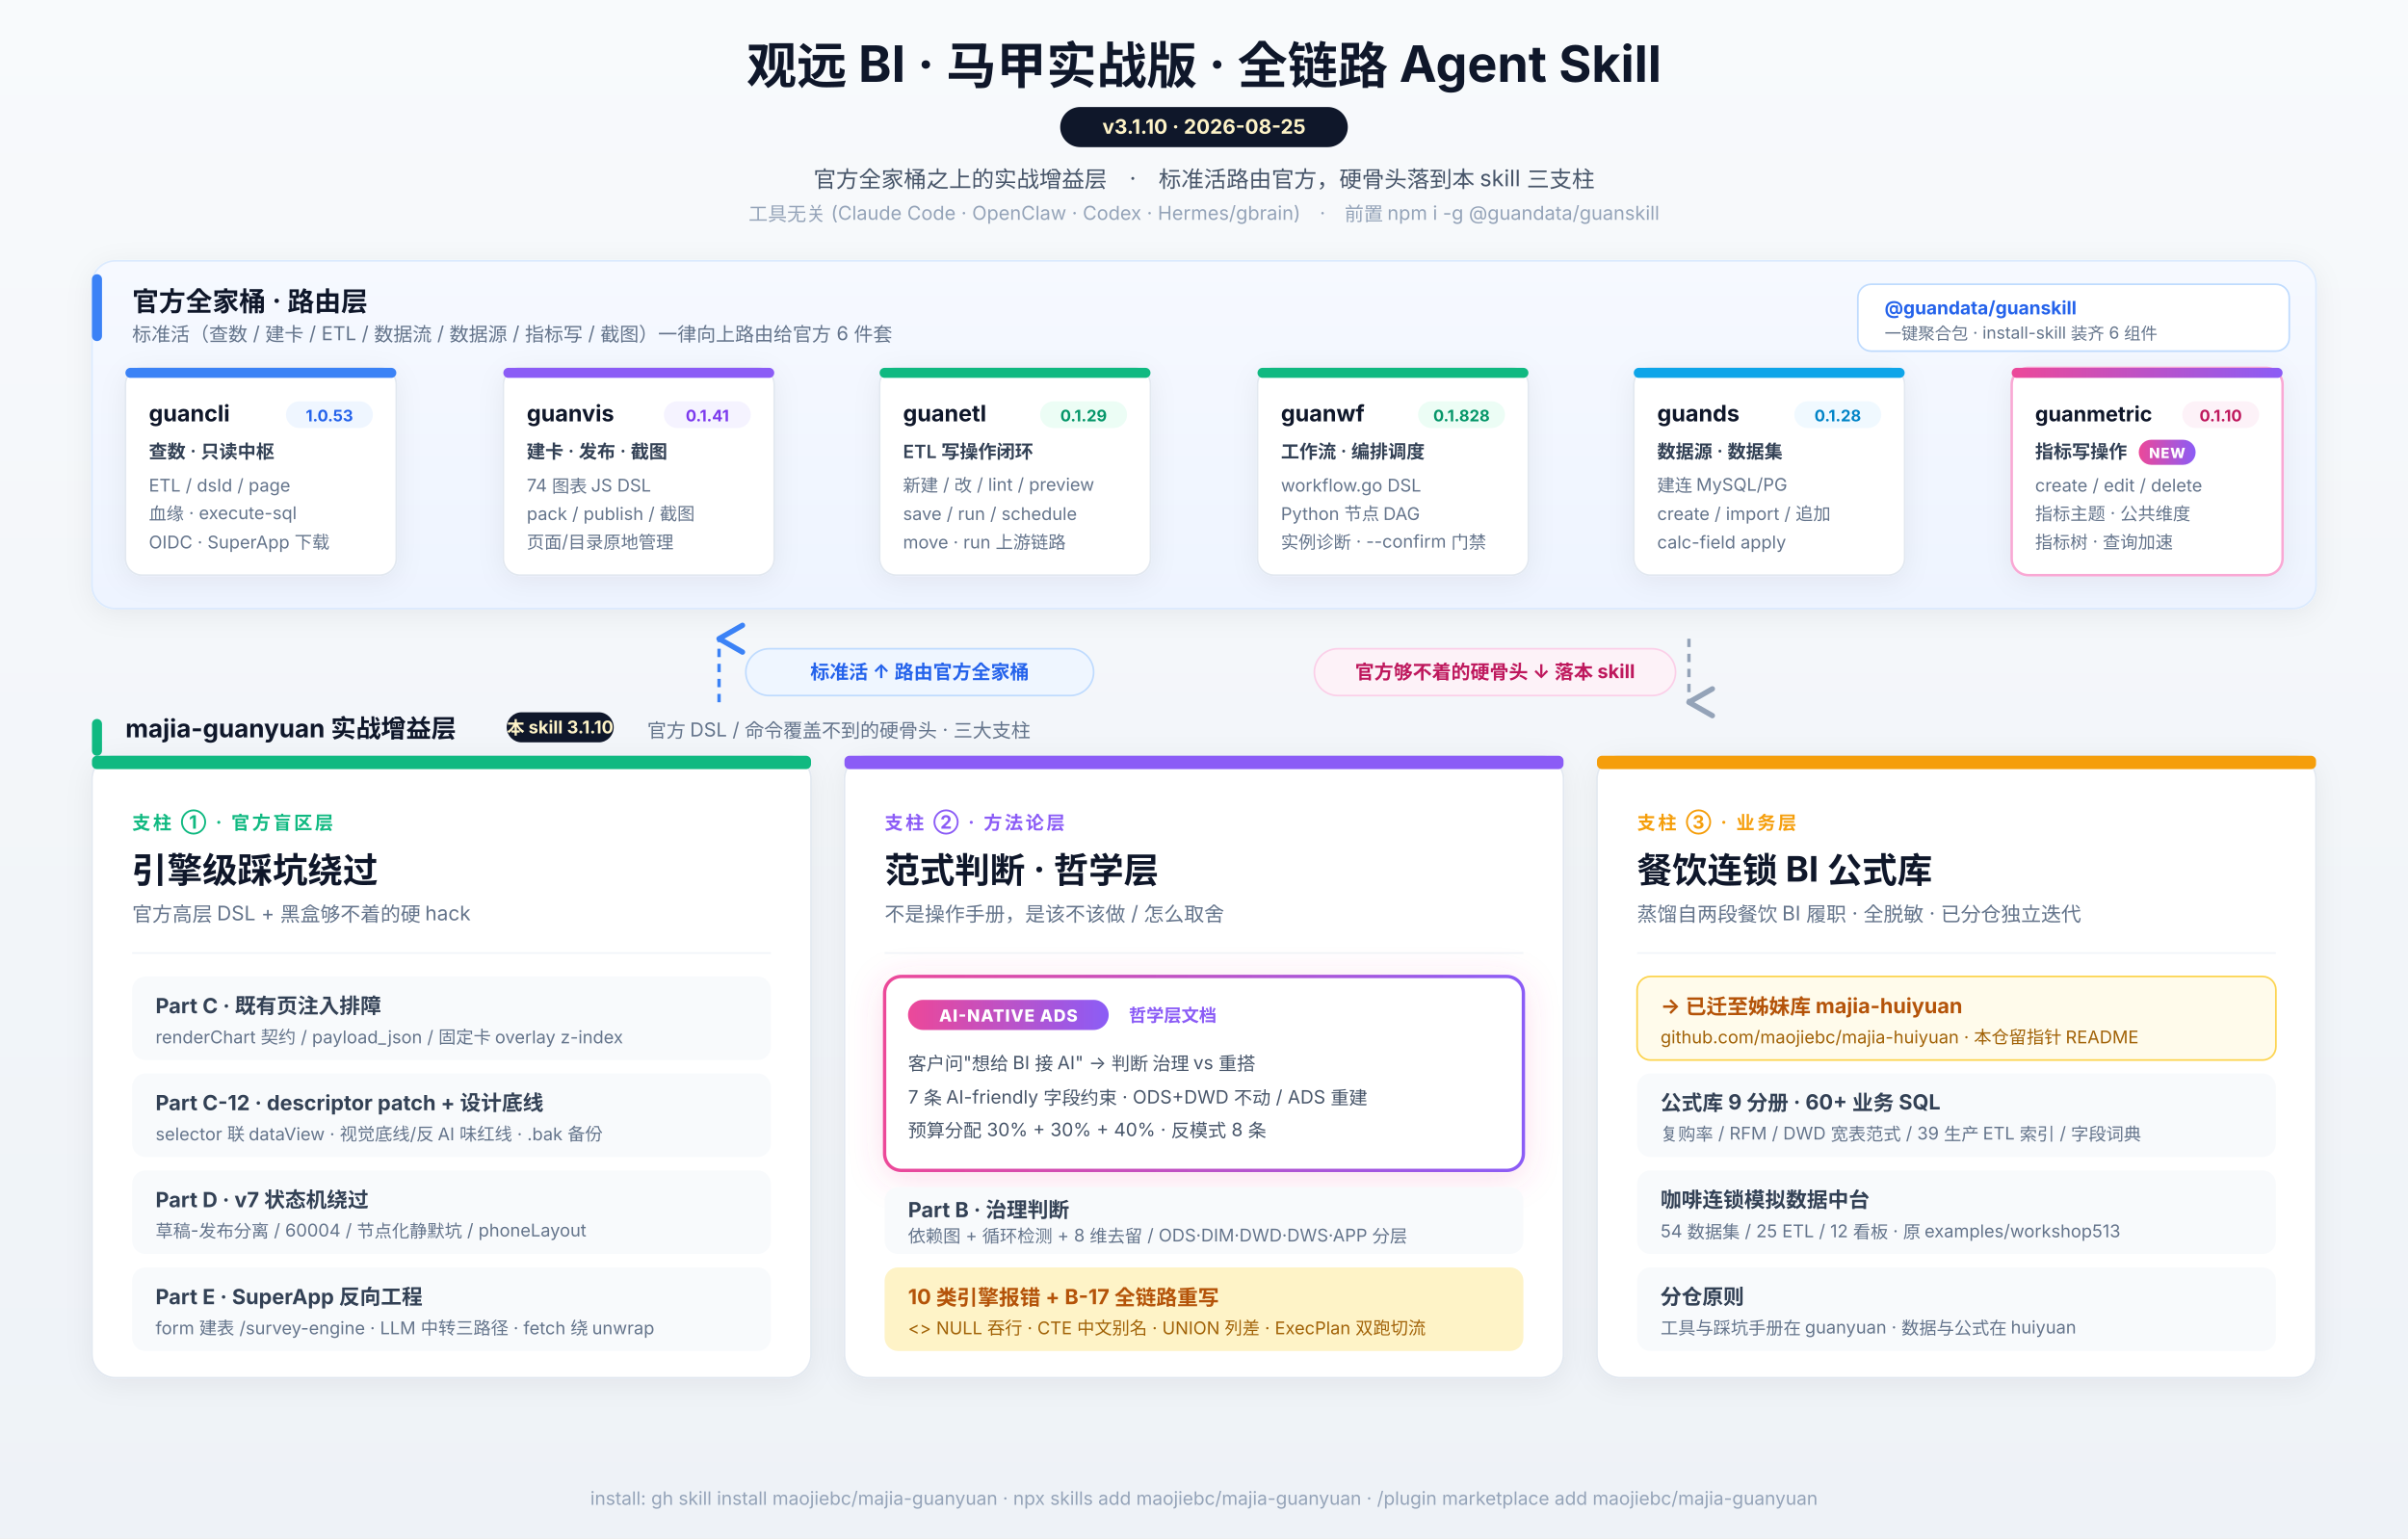
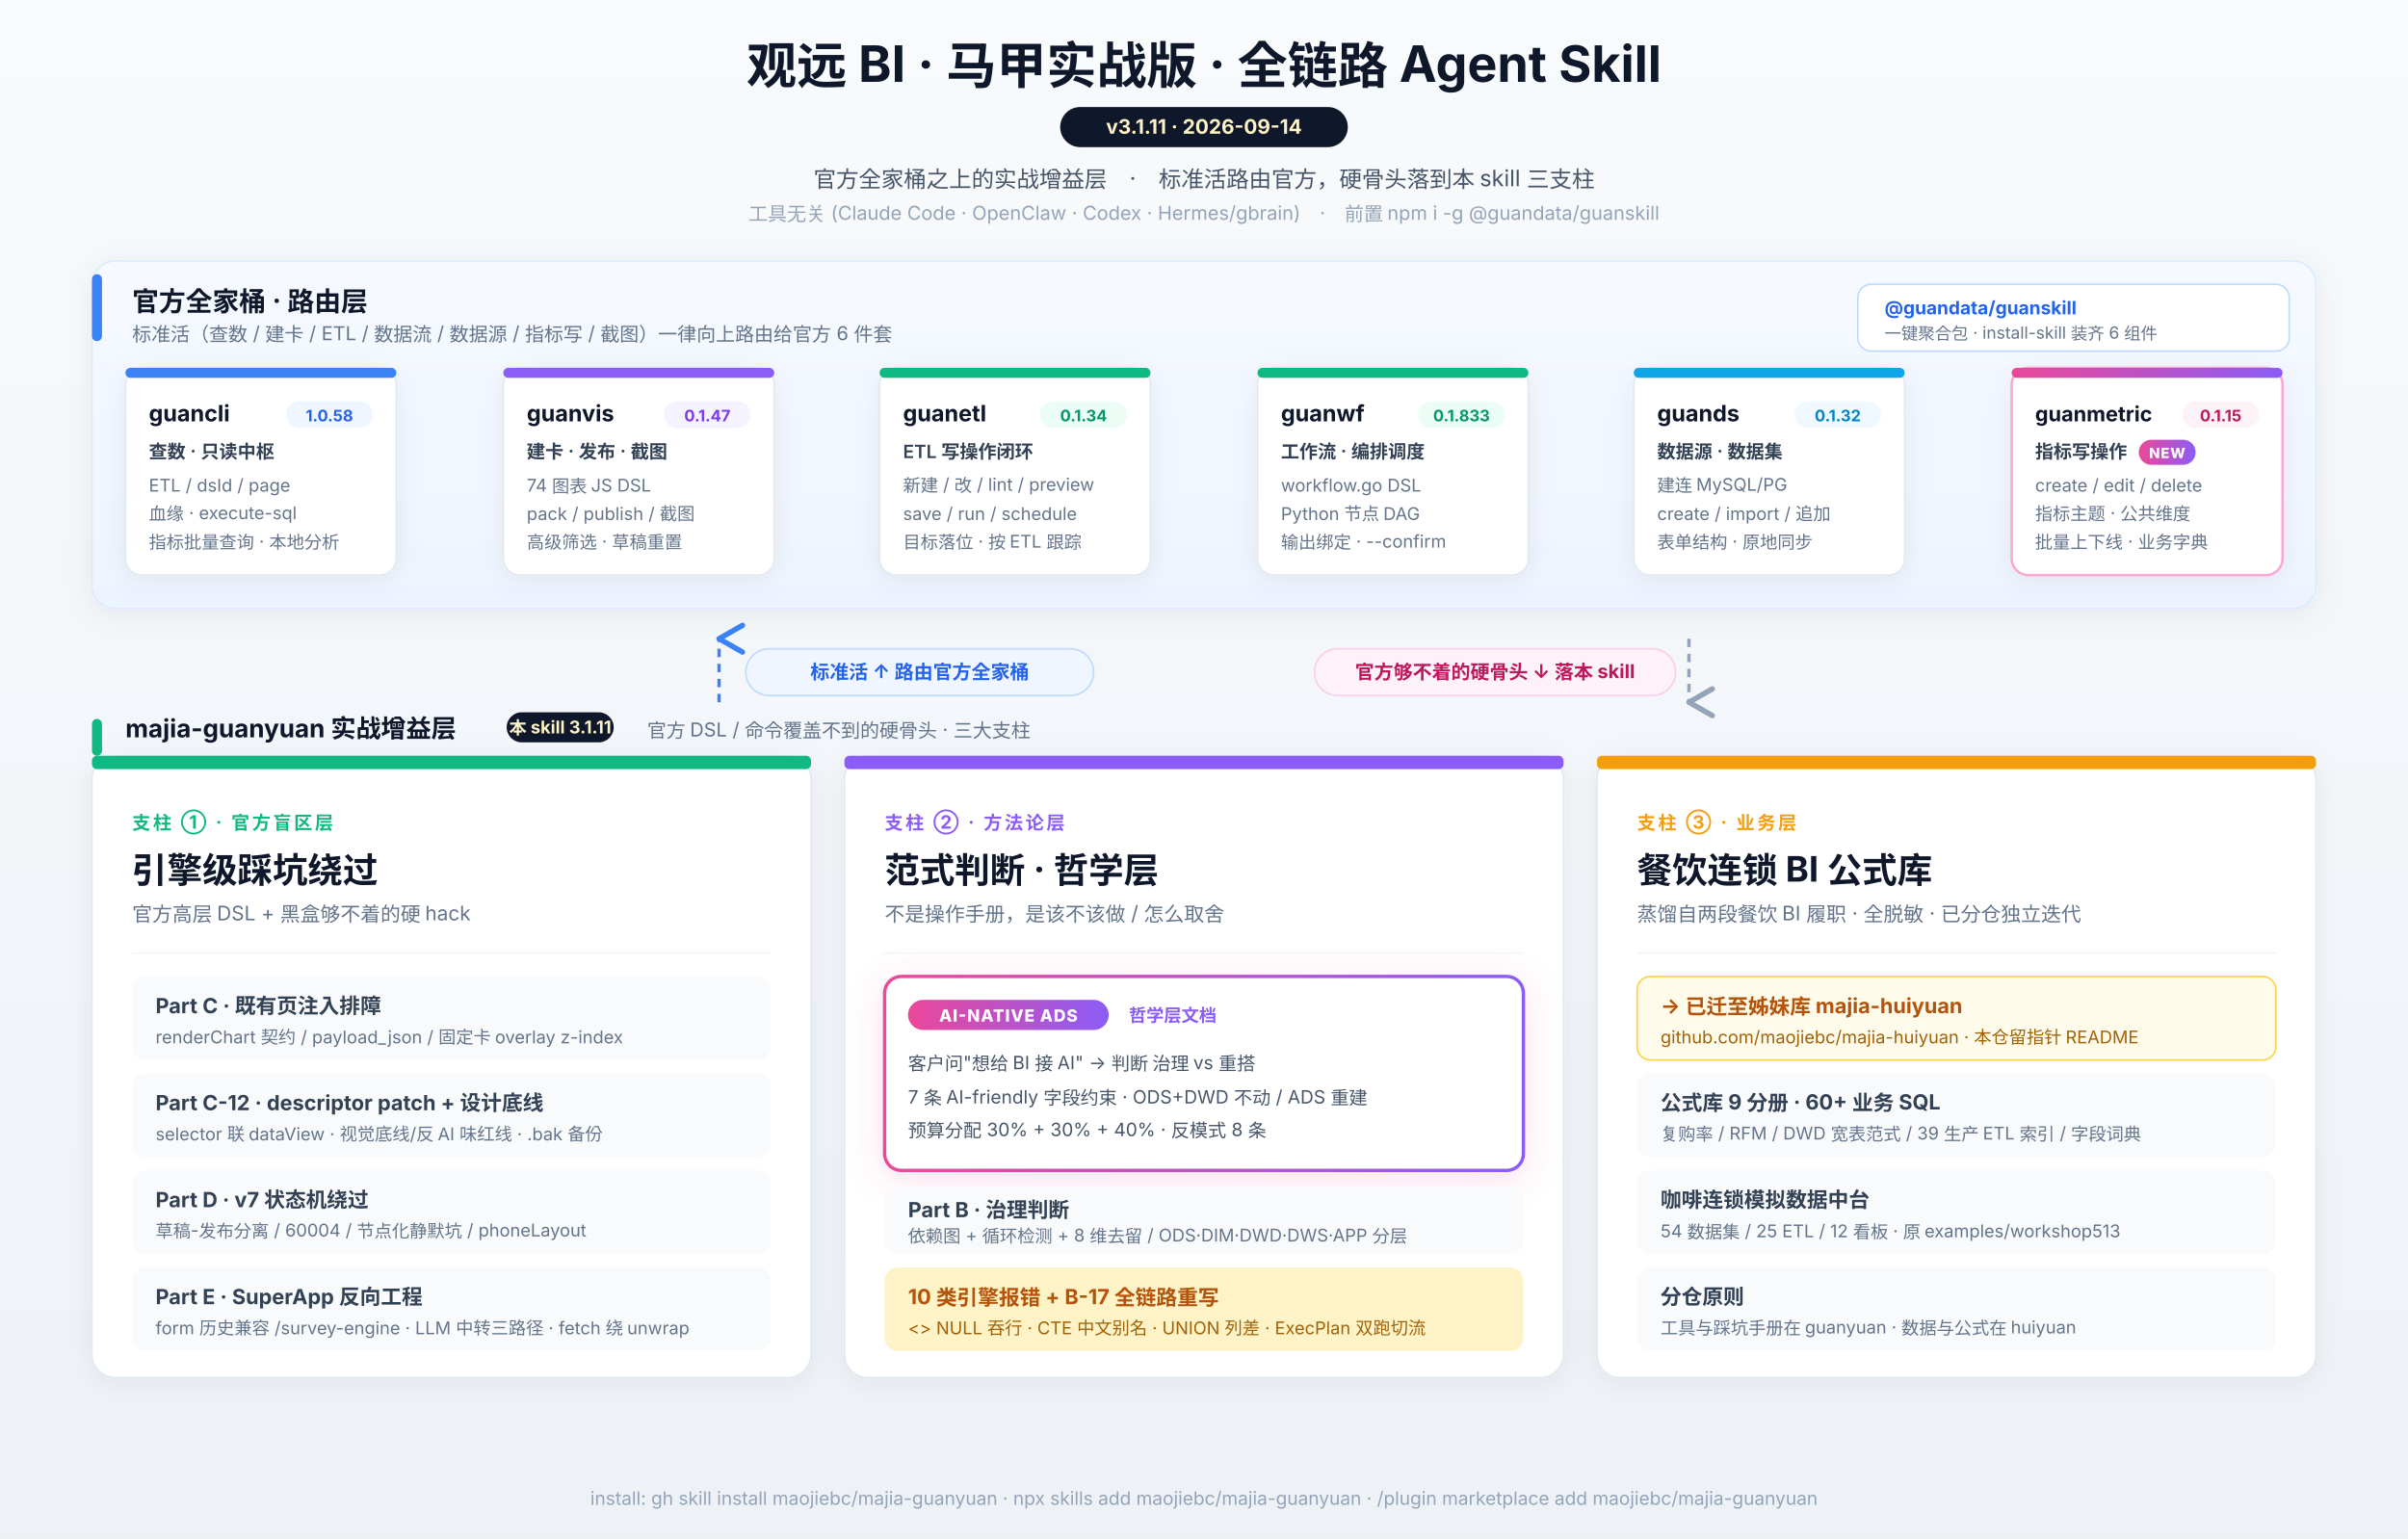
<svg xmlns="http://www.w3.org/2000/svg" viewBox="0 0 1440 920" font-family="-apple-system, 'PingFang SC', 'Segoe UI', 'Microsoft YaHei', sans-serif">
  <defs>
    <filter id="shadow" x="-20%" y="-20%" width="140%" height="140%">
      <feDropShadow dx="0" dy="3" stdDeviation="8" flood-opacity="0.06" />
    </filter>
    <filter id="newGlow" x="-20%" y="-20%" width="140%" height="140%">
      <feDropShadow dx="0" dy="4" stdDeviation="10" flood-opacity="0.18" flood-color="#ec4899" />
    </filter>
    <linearGradient id="bg" x1="0" y1="0" x2="0" y2="1">
      <stop offset="0%" stop-color="#f8fafc" />
      <stop offset="100%" stop-color="#eef2f7" />
    </linearGradient>
    <linearGradient id="newBadge" x1="0" y1="0" x2="1" y2="0">
      <stop offset="0%" stop-color="#ec4899" />
      <stop offset="100%" stop-color="#8b5cf6" />
    </linearGradient>
    <linearGradient id="officialBand" x1="0" y1="0" x2="0" y2="1">
      <stop offset="0%" stop-color="#f6f9ff" />
      <stop offset="100%" stop-color="#eef4ff" />
    </linearGradient>
    <marker id="arrowDown" markerWidth="10" markerHeight="10" refX="5" refY="8" orient="auto">
      <path d="M1 1 L5 8 L9 1" fill="none" stroke="#94a3b8" stroke-width="1.6" stroke-linecap="round" stroke-linejoin="round" />
    </marker>
    <marker id="arrowUp" markerWidth="10" markerHeight="10" refX="5" refY="2" orient="auto">
      <path d="M1 9 L5 2 L9 9" fill="none" stroke="#3b82f6" stroke-width="1.6" stroke-linecap="round" stroke-linejoin="round" />
    </marker>
  </defs>
  <rect width="1440" height="920" fill="url(#bg)" />
  <text x="720" y="50" text-anchor="middle" font-size="30" font-weight="700" fill="#0f172a">观远 BI · 马甲实战版 · 全链路 Agent Skill</text>
  <g transform="translate(720, 64)">
    <rect x="-86" y="0" width="172" height="24" rx="12" fill="#0f172a" />
-     <text x="0" y="16" text-anchor="middle" font-size="12" font-weight="700" fill="#fef3c7">v3.1.10  ·  2026-08-25</text>
+     <text x="0" y="16" text-anchor="middle" font-size="12" font-weight="700" fill="#fef3c7">v3.1.11  ·  2026-09-14</text>
  </g>
  <text x="720" y="112" text-anchor="middle" font-size="13.5" fill="#475569">官方全家桶之上的实战增益层　·　标准活路由官方，硬骨头落到本 skill 三支柱</text>
  <text x="720" y="132" text-anchor="middle" font-size="11.5" fill="#94a3b8">工具无关 (Claude Code · OpenClaw · Codex · Hermes/gbrain)　·　前置 npm i -g @guandata/guanskill</text>
  <g transform="translate(55, 156)">
    <rect width="1330" height="208" rx="14" fill="url(#officialBand)" stroke="#dbeafe" filter="url(#shadow)" />
    <g transform="translate(0, 8)">
      <rect width="6" height="40" rx="3" fill="#3b82f6" />
      <text x="24" y="22" font-size="16" font-weight="700" fill="#0f172a">官方全家桶 · 路由层</text>
      <text x="24" y="40" font-size="11.5" fill="#64748b">标准活（查数 / 建卡 / ETL / 数据流 / 数据源 / 指标写 / 截图）一律向上路由给官方 6 件套</text>
    </g>
    <g transform="translate(1056, 14)">
      <rect width="258" height="40" rx="8" fill="#ffffff" stroke="#bfdbfe" />
      <text x="16" y="18" font-size="11" font-weight="700" fill="#2563eb">@guandata/guanskill</text>
      <text x="16" y="33" font-size="10" fill="#64748b">一键聚合包 · install-skill 装齐 6 组件</text>
    </g>
    <g transform="translate(20, 64)">
      <rect width="162" height="124" rx="10" fill="#ffffff" stroke="#e2e8f0" filter="url(#shadow)" />
      <rect width="162" height="6" rx="3" fill="#3b82f6" />
      <text x="14" y="32" font-size="13.5" font-weight="700" fill="#0f172a">guancli</text>
      <g transform="translate(96, 20)">
        <rect width="52" height="16" rx="8" fill="#eff6ff" />
-         <text x="26" y="12" text-anchor="middle" font-size="9.5" font-weight="700" fill="#2563eb">1.0.53</text>
+         <text x="26" y="12" text-anchor="middle" font-size="9.5" font-weight="700" fill="#2563eb">1.0.58</text>
      </g>
      <text x="14" y="54" font-size="11" font-weight="600" fill="#334155">查数 · 只读中枢</text>
      <text x="14" y="74" font-size="10.5" fill="#64748b">ETL / dsId / page</text>
      <text x="14" y="91" font-size="10.5" fill="#64748b">血缘 · execute-sql</text>
-       <text x="14" y="108" font-size="10.5" fill="#64748b">OIDC · SuperApp 下载</text>
+       <text x="14" y="108" font-size="10.5" fill="#64748b">指标批量查询 · 本地分析</text>
    </g>
    <g transform="translate(246, 64)">
      <rect width="162" height="124" rx="10" fill="#ffffff" stroke="#e2e8f0" filter="url(#shadow)" />
      <rect width="162" height="6" rx="3" fill="#8b5cf6" />
      <text x="14" y="32" font-size="13.5" font-weight="700" fill="#0f172a">guanvis</text>
      <g transform="translate(96, 20)">
        <rect width="52" height="16" rx="8" fill="#f5f3ff" />
-         <text x="26" y="12" text-anchor="middle" font-size="9.5" font-weight="700" fill="#7c3aed">0.1.41</text>
+         <text x="26" y="12" text-anchor="middle" font-size="9.5" font-weight="700" fill="#7c3aed">0.1.47</text>
      </g>
      <text x="14" y="54" font-size="11" font-weight="600" fill="#334155">建卡 · 发布 · 截图</text>
      <text x="14" y="74" font-size="10.5" fill="#64748b">74 图表 JS DSL</text>
      <text x="14" y="91" font-size="10.5" fill="#64748b">pack / publish / 截图</text>
-       <text x="14" y="108" font-size="10.5" fill="#64748b">页面/目录原地管理</text>
+       <text x="14" y="108" font-size="10.5" fill="#64748b">高级筛选 · 草稿重置</text>
    </g>
    <g transform="translate(471, 64)">
      <rect width="162" height="124" rx="10" fill="#ffffff" stroke="#e2e8f0" filter="url(#shadow)" />
      <rect width="162" height="6" rx="3" fill="#10b981" />
      <text x="14" y="32" font-size="13.5" font-weight="700" fill="#0f172a">guanetl</text>
      <g transform="translate(96, 20)">
        <rect width="52" height="16" rx="8" fill="#ecfdf5" />
-         <text x="26" y="12" text-anchor="middle" font-size="9.5" font-weight="700" fill="#059669">0.1.29</text>
+         <text x="26" y="12" text-anchor="middle" font-size="9.5" font-weight="700" fill="#059669">0.1.34</text>
      </g>
      <text x="14" y="54" font-size="11" font-weight="600" fill="#334155">ETL 写操作闭环</text>
      <text x="14" y="74" font-size="10.5" fill="#64748b">新建 / 改 / lint / preview</text>
      <text x="14" y="91" font-size="10.5" fill="#64748b">save / run / schedule</text>
-       <text x="14" y="108" font-size="10.5" fill="#64748b">move · run 上游链路</text>
+       <text x="14" y="108" font-size="10.5" fill="#64748b">目标落位 · 按 ETL 跟踪</text>
    </g>
    <g transform="translate(697, 64)">
      <rect width="162" height="124" rx="10" fill="#ffffff" stroke="#e2e8f0" filter="url(#shadow)" />
      <rect width="162" height="6" rx="3" fill="#10b981" />
      <text x="14" y="32" font-size="13.5" font-weight="700" fill="#0f172a">guanwf</text>
      <g transform="translate(96, 20)">
        <rect width="52" height="16" rx="8" fill="#ecfdf5" />
-         <text x="26" y="12" text-anchor="middle" font-size="9.5" font-weight="700" fill="#059669">0.1.828</text>
+         <text x="26" y="12" text-anchor="middle" font-size="9.5" font-weight="700" fill="#059669">0.1.833</text>
      </g>
      <text x="14" y="54" font-size="11" font-weight="600" fill="#334155">工作流 · 编排调度</text>
      <text x="14" y="74" font-size="10.5" fill="#64748b">workflow.go DSL</text>
      <text x="14" y="91" font-size="10.5" fill="#64748b">Python 节点 DAG</text>
-       <text x="14" y="108" font-size="10.5" fill="#64748b">实例诊断 · --confirm 门禁</text>
+       <text x="14" y="108" font-size="10.5" fill="#64748b">输出绑定 · --confirm</text>
    </g>
    <g transform="translate(922, 64)">
      <rect width="162" height="124" rx="10" fill="#ffffff" stroke="#e2e8f0" filter="url(#shadow)" />
      <rect width="162" height="6" rx="3" fill="#0ea5e9" />
      <text x="14" y="32" font-size="13.5" font-weight="700" fill="#0f172a">guands</text>
      <g transform="translate(96, 20)">
        <rect width="52" height="16" rx="8" fill="#f0f9ff" />
-         <text x="26" y="12" text-anchor="middle" font-size="9.5" font-weight="700" fill="#0284c7">0.1.28</text>
+         <text x="26" y="12" text-anchor="middle" font-size="9.5" font-weight="700" fill="#0284c7">0.1.32</text>
      </g>
      <text x="14" y="54" font-size="11" font-weight="600" fill="#334155">数据源 · 数据集</text>
      <text x="14" y="74" font-size="10.5" fill="#64748b">建连 MySQL/PG</text>
      <text x="14" y="91" font-size="10.5" fill="#64748b">create / import / 追加</text>
-       <text x="14" y="108" font-size="10.5" fill="#64748b">calc-field apply</text>
+       <text x="14" y="108" font-size="10.5" fill="#64748b">表单结构 · 原地同步</text>
    </g>
    <g transform="translate(1148, 64)">
      <rect width="162" height="124" rx="10" fill="#ffffff" stroke="#f9a8d4" stroke-width="1.5" filter="url(#shadow)" />
      <rect width="162" height="6" rx="3" fill="url(#newBadge)" />
      <text x="14" y="32" font-size="12.5" font-weight="700" fill="#0f172a">guanmetric</text>
      <g transform="translate(102, 20)">
        <rect width="46" height="16" rx="8" fill="#fdf2f8" />
-         <text x="23" y="12" text-anchor="middle" font-size="9.5" font-weight="700" fill="#be185d">0.1.10</text>
+         <text x="23" y="12" text-anchor="middle" font-size="9.5" font-weight="700" fill="#be185d">0.1.15</text>
      </g>
      <text x="14" y="54" font-size="11" font-weight="600" fill="#334155">指标写操作</text>
      <g transform="translate(76, 43)">
        <rect width="34" height="15" rx="7.5" fill="url(#newBadge)" />
        <text x="17" y="11" text-anchor="middle" font-size="8.5" font-weight="800" fill="#ffffff" letter-spacing="0.5">NEW</text>
      </g>
      <text x="14" y="74" font-size="10.5" fill="#64748b">create / edit / delete</text>
      <text x="14" y="91" font-size="10.5" fill="#64748b">指标主题 · 公共维度</text>
-       <text x="14" y="108" font-size="10.5" fill="#64748b">指标树 · 查询加速</text>
+       <text x="14" y="108" font-size="10.5" fill="#64748b">批量上下线 · 业务字典</text>
    </g>
  </g>
  <g transform="translate(0, 376)">
    <line x1="430" y1="44" x2="430" y2="6" stroke="#3b82f6" stroke-width="2" stroke-dasharray="5 4" marker-end="url(#arrowUp)" />
    <g transform="translate(446, 12)">
      <rect width="208" height="28" rx="14" fill="#eff6ff" stroke="#bfdbfe" />
      <text x="104" y="18" text-anchor="middle" font-size="11.5" font-weight="700" fill="#2563eb">标准活 ↑ 路由官方全家桶</text>
    </g>
    <line x1="1010" y1="6" x2="1010" y2="44" stroke="#94a3b8" stroke-width="2" stroke-dasharray="5 4" marker-end="url(#arrowDown)" />
    <g transform="translate(786, 12)">
      <rect width="216" height="28" rx="14" fill="#fdf2f8" stroke="#fbcfe8" />
      <text x="108" y="18" text-anchor="middle" font-size="11.5" font-weight="700" fill="#be185d">官方够不着的硬骨头 ↓ 落本 skill</text>
    </g>
  </g>
  <g transform="translate(55, 430)">
    <rect width="6" height="22" rx="3" fill="#10b981" />
    <text x="20" y="11" font-size="15" font-weight="700" fill="#0f172a">majia-guanyuan 实战增益层</text>
    <g transform="translate(248, -4)">
      <rect width="64" height="18" rx="9" fill="#0f172a" />
-       <text x="32" y="13" text-anchor="middle" font-size="10.5" font-weight="700" fill="#fef3c7">本 skill 3.1.10</text>
+       <text x="32" y="13" text-anchor="middle" font-size="10.5" font-weight="700" fill="#fef3c7">本 skill 3.1.11</text>
    </g>
    <text x="332" y="11" font-size="11.5" fill="#64748b">官方 DSL / 命令覆盖不到的硬骨头 · 三大支柱</text>
  </g>
  <g transform="translate(55, 452)">
    <rect width="430" height="372" rx="14" fill="#ffffff" stroke="#e2e8f0" filter="url(#shadow)" />
    <rect width="430" height="8" rx="3" fill="#10b981" />
    <text x="24" y="44" font-size="11" fill="#10b981" font-weight="700" letter-spacing="1.5">支柱 ① · 官方盲区层</text>
    <text x="24" y="76" font-size="21" font-weight="700" fill="#0f172a">引擎级踩坑绕过</text>
    <text x="24" y="99" font-size="12" fill="#64748b">官方高层 DSL + 黑盒够不着的硬 hack</text>
    <line x1="24" y1="118" x2="406" y2="118" stroke="#f1f5f9" />
    <g transform="translate(24, 132)">
      <rect width="382" height="50" rx="8" fill="#f8fafc" />
      <text x="14" y="22" font-size="12.5" font-weight="700" fill="#334155">Part C · 既有页注入排障</text>
      <text x="14" y="40" font-size="10.5" fill="#64748b">renderChart 契约 / payload_json / 固定卡 overlay z-index</text>
    </g>
    <g transform="translate(24, 190)">
      <rect width="382" height="50" rx="8" fill="#f8fafc" />
      <text x="14" y="22" font-size="12.5" font-weight="700" fill="#334155">Part C-12 · descriptor patch + 设计底线</text>
      <text x="14" y="40" font-size="10.5" fill="#64748b">selector 联 dataView · 视觉底线/反 AI 味红线 · .bak 备份</text>
    </g>
    <g transform="translate(24, 248)">
      <rect width="382" height="50" rx="8" fill="#f8fafc" />
      <text x="14" y="22" font-size="12.5" font-weight="700" fill="#334155">Part D · v7 状态机绕过</text>
      <text x="14" y="40" font-size="10.5" fill="#64748b">草稿-发布分离 / 60004 / 节点化静默坑 / phoneLayout</text>
    </g>
    <g transform="translate(24, 306)">
      <rect width="382" height="50" rx="8" fill="#f8fafc" />
      <text x="14" y="22" font-size="12.5" font-weight="700" fill="#334155">Part E · SuperApp 反向工程</text>
-       <text x="14" y="40" font-size="10.5" fill="#64748b">form 建表 /survey-engine · LLM 中转三路径 · fetch 绕 unwrap</text>
+       <text x="14" y="40" font-size="10.5" fill="#64748b">form 历史兼容 /survey-engine · LLM 中转三路径 · fetch 绕 unwrap</text>
    </g>
  </g>
  <g transform="translate(505, 452)">
    <rect width="430" height="372" rx="14" fill="#ffffff" stroke="#e2e8f0" filter="url(#shadow)" />
    <rect width="430" height="8" rx="3" fill="#8b5cf6" />
    <text x="24" y="44" font-size="11" fill="#8b5cf6" font-weight="700" letter-spacing="1.5">支柱 ② · 方法论层</text>
    <text x="24" y="76" font-size="21" font-weight="700" fill="#0f172a">范式判断 · 哲学层</text>
    <text x="24" y="99" font-size="12" fill="#64748b">不是操作手册，是该不该做 / 怎么取舍</text>
    <line x1="24" y1="118" x2="406" y2="118" stroke="#f1f5f9" />
    <g transform="translate(24, 132)" filter="url(#newGlow)">
      <rect width="382" height="116" rx="10" fill="#ffffff" stroke="url(#newBadge)" stroke-width="2" />
      <g transform="translate(14, 14)">
        <rect width="120" height="18" rx="9" fill="url(#newBadge)" />
        <text x="60" y="13" text-anchor="middle" font-size="10" font-weight="800" fill="#ffffff" letter-spacing="0.5">AI-NATIVE ADS</text>
      </g>
      <text x="146" y="27" font-size="10.5" fill="#8b5cf6" font-weight="600">哲学层文档</text>
      <text x="14" y="56" font-size="11" fill="#475569">客户问"想给 BI 接 AI" → 判断 治理 vs 重搭</text>
      <text x="14" y="76" font-size="11" fill="#475569">7 条 AI-friendly 字段约束 · ODS+DWD 不动 / ADS 重建</text>
      <text x="14" y="96" font-size="11" fill="#475569">预算分配 30% + 30% + 40% · 反模式 8 条</text>
    </g>
    <g transform="translate(24, 258)">
      <rect width="382" height="40" rx="8" fill="#f8fafc" />
      <text x="14" y="18" font-size="12.5" font-weight="700" fill="#334155">Part B · 治理判断</text>
      <text x="14" y="33" font-size="10.5" fill="#64748b">依赖图 + 循环检测 + 8 维去留 / ODS·DIM·DWD·DWS·APP 分层</text>
    </g>
    <g transform="translate(24, 306)">
      <rect width="382" height="50" rx="8" fill="#fef3c7" />
      <text x="14" y="22" font-size="12.5" font-weight="700" fill="#b45309">10 类引擎报错 + B-17 全链路重写</text>
      <text x="14" y="40" font-size="10.5" fill="#a16207">&lt;&gt; NULL 吞行 · CTE 中文别名 · UNION 列差 · ExecPlan 双跑切流</text>
    </g>
  </g>
  <g transform="translate(955, 452)">
    <rect width="430" height="372" rx="14" fill="#ffffff" stroke="#e2e8f0" filter="url(#shadow)" />
    <rect width="430" height="8" rx="3" fill="#f59e0b" />
    <text x="24" y="44" font-size="11" fill="#f59e0b" font-weight="700" letter-spacing="1.5">支柱 ③ · 业务层</text>
    <text x="24" y="76" font-size="21" font-weight="700" fill="#0f172a">餐饮连锁 BI 公式库</text>
    <text x="24" y="99" font-size="12" fill="#64748b">蒸馏自两段餐饮 BI 履职 · 全脱敏 · 已分仓独立迭代</text>
    <line x1="24" y1="118" x2="406" y2="118" stroke="#f1f5f9" />
    <g transform="translate(24, 132)">
      <rect width="382" height="50" rx="8" fill="#fffbeb" stroke="#fcd34d" />
      <text x="14" y="22" font-size="12.5" font-weight="700" fill="#b45309">→ 已迁至姊妹库 majia-huiyuan</text>
      <text x="14" y="40" font-size="10.5" fill="#a16207">github.com/maojiebc/majia-huiyuan · 本仓留指针 README</text>
    </g>
    <g transform="translate(24, 190)">
      <rect width="382" height="50" rx="8" fill="#f8fafc" />
      <text x="14" y="22" font-size="12.5" font-weight="700" fill="#334155">公式库 9 分册 · 60+ 业务 SQL</text>
      <text x="14" y="40" font-size="10.5" fill="#64748b">复购率 / RFM / DWD 宽表范式 / 39 生产 ETL 索引 / 字段词典</text>
    </g>
    <g transform="translate(24, 248)">
      <rect width="382" height="50" rx="8" fill="#f8fafc" />
      <text x="14" y="22" font-size="12.5" font-weight="700" fill="#334155">咖啡连锁模拟数据中台</text>
      <text x="14" y="40" font-size="10.5" fill="#64748b">54 数据集 / 25 ETL / 12 看板 · 原 examples/workshop513</text>
    </g>
    <g transform="translate(24, 306)">
      <rect width="382" height="50" rx="8" fill="#f8fafc" />
      <text x="14" y="22" font-size="12.5" font-weight="700" fill="#334155">分仓原则</text>
      <text x="14" y="40" font-size="10.5" fill="#64748b">工具与踩坑手册在 guanyuan · 数据与公式在 huiyuan</text>
    </g>
  </g>
  <text x="720" y="900" text-anchor="middle" font-size="11" fill="#94a3b8">install: gh skill install maojiebc/majia-guanyuan · npx skills add maojiebc/majia-guanyuan · /plugin marketplace add maojiebc/majia-guanyuan</text>
</svg>
